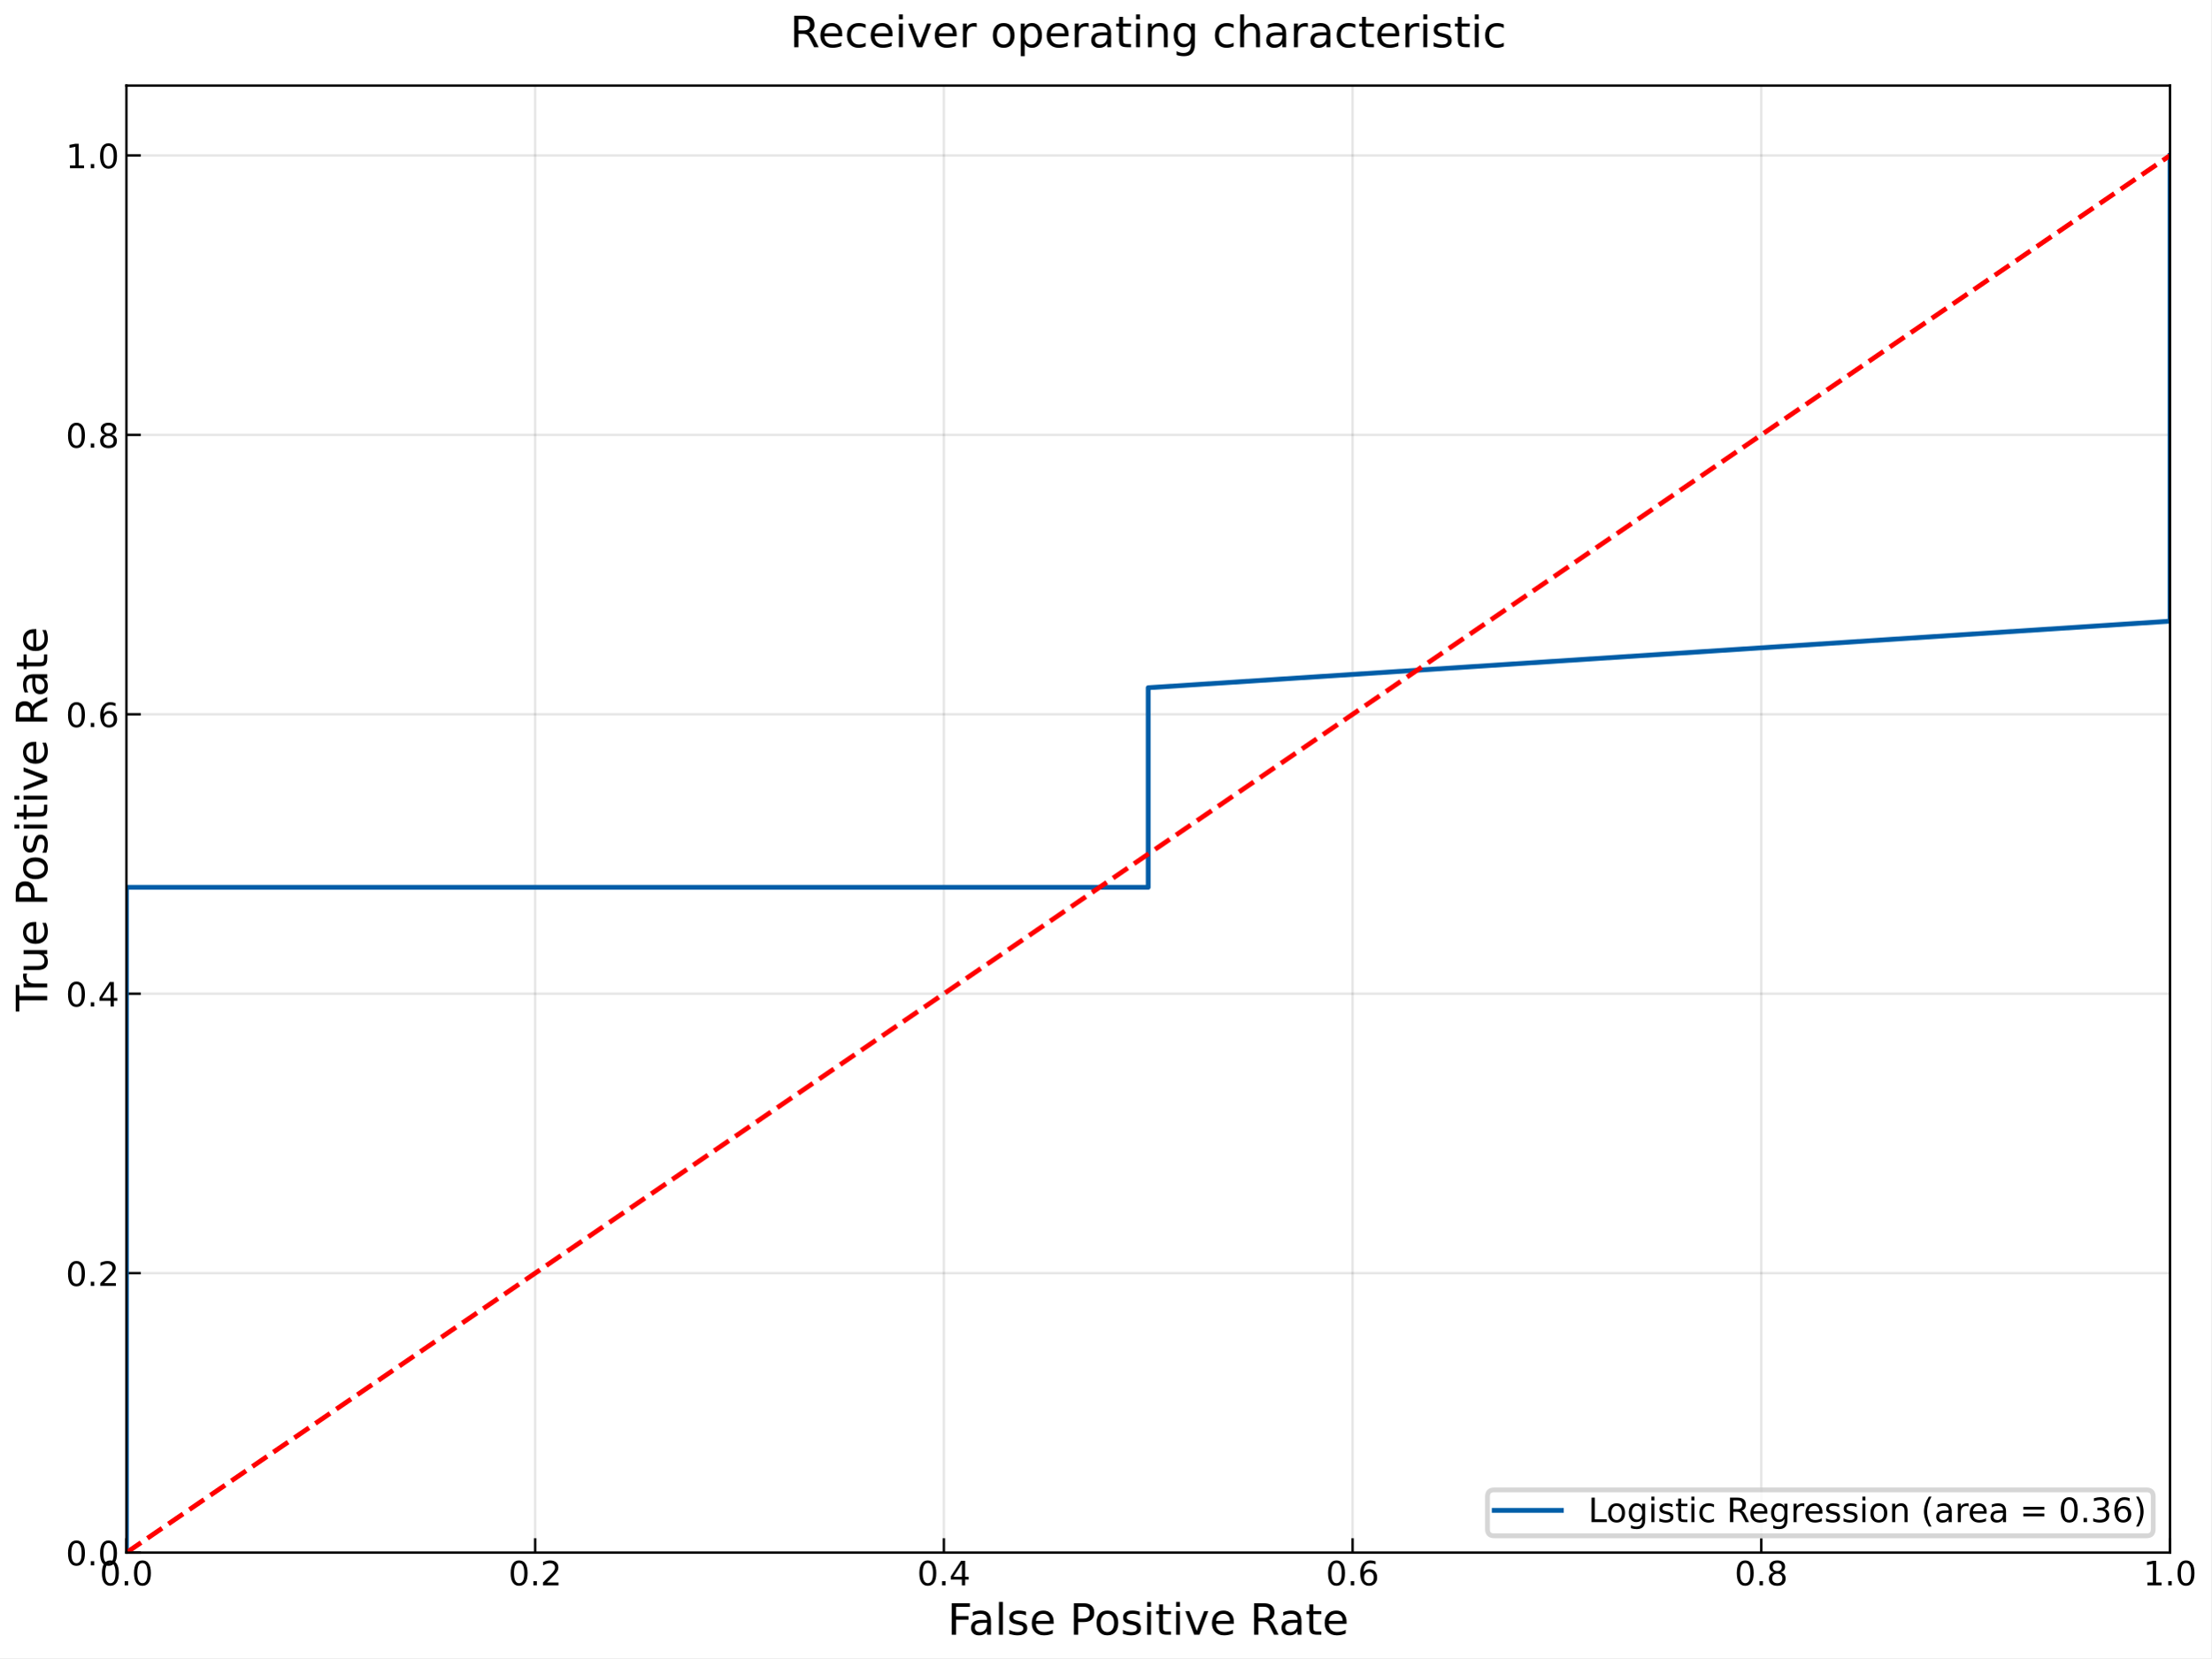
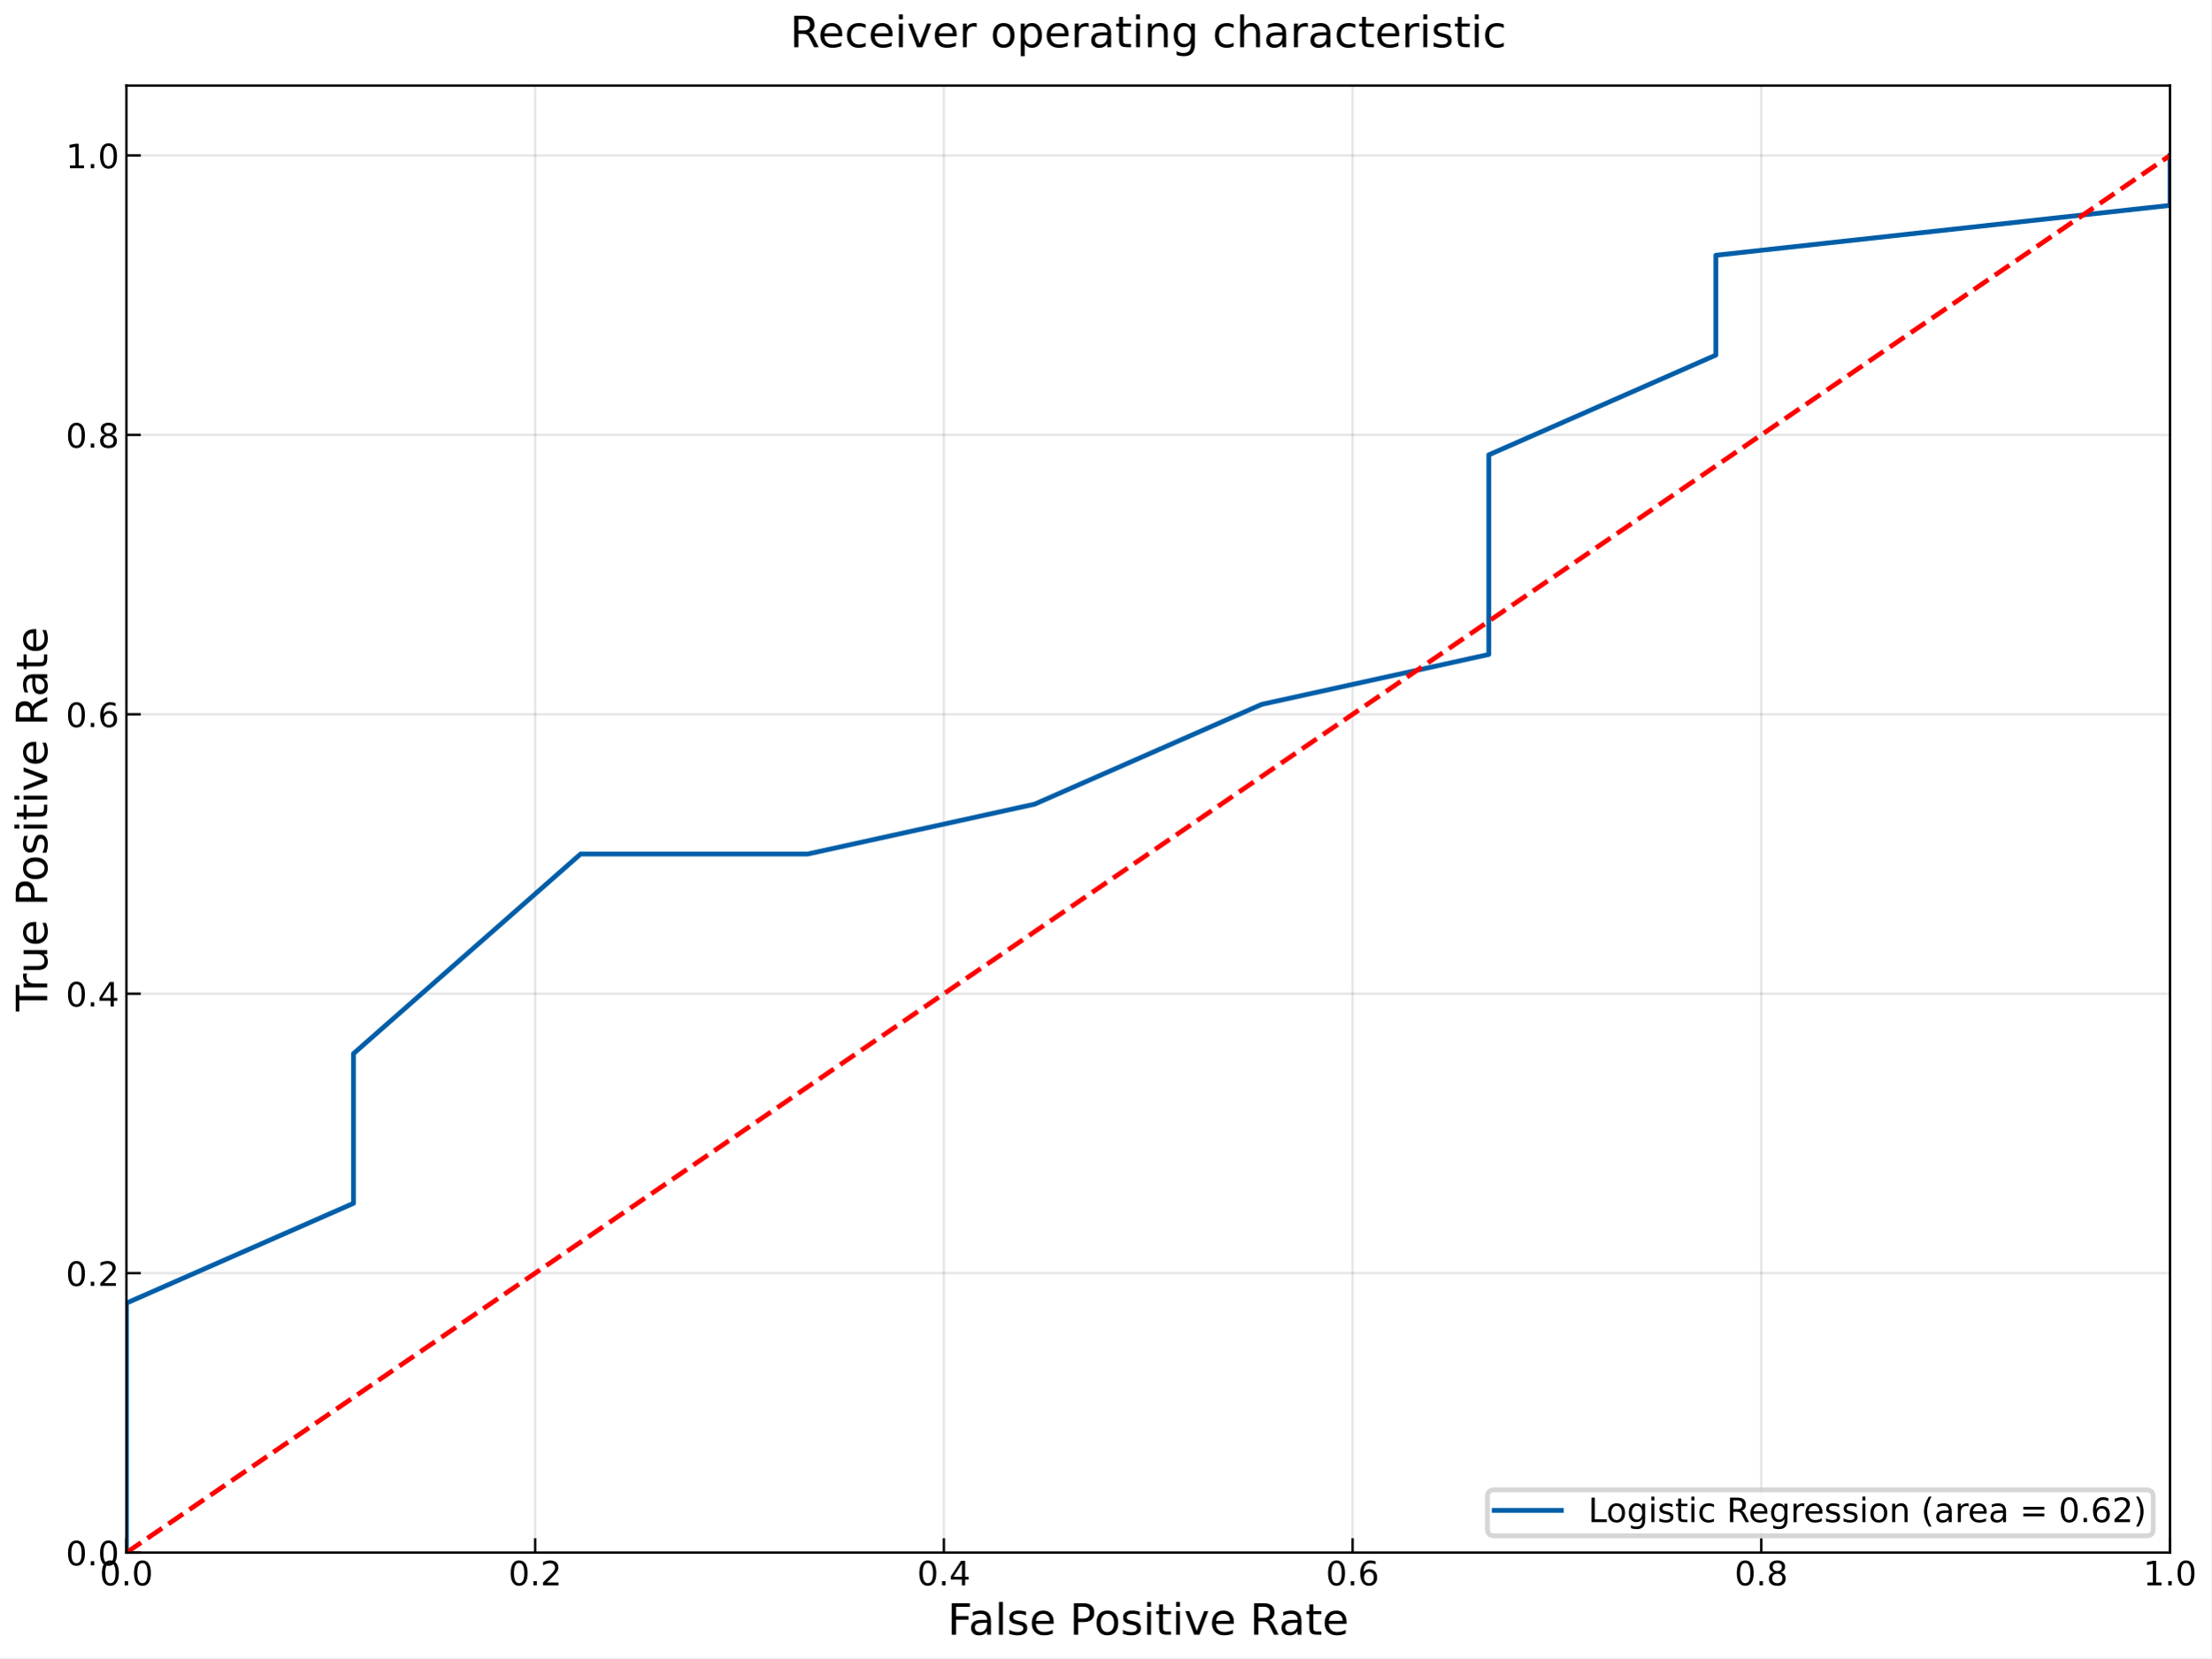
<svg xmlns="http://www.w3.org/2000/svg" xmlns:xlink="http://www.w3.org/1999/xlink" width="460.8pt" height="345.6pt" viewBox="0 0 460.8 345.6" version="1.1">
  <defs>
    <style type="text/css">*{stroke-linejoin: round; stroke-linecap: butt}</style>
  </defs>
  <g id="figure_1">
    <g id="patch_1">
      <path d="M 0 345.6  L 460.8 345.6  L 460.8 0  L 0 0  z " style="fill: #ffffff" />
    </g>
    <g id="axes_1">
      <g id="patch_2">
        <path d="M 26.343 323.615  L 452.234 323.615  L 452.234 17.839  L 26.343 17.839  z " style="fill: #ffffff" />
      </g>
      <g id="matplotlib.axis_1">
        <g id="xtick_1">
          <g id="line2d_1">
-             <path d="M 26.343 323.615  L 26.343 17.839  " clip-path="url(#p50149eda5e)" style="fill: none; stroke: #000000; stroke-opacity: 0.1; stroke-width: 0.5; stroke-linecap: square" />
+             <path d="M 26.343 323.615  L 26.343 17.839  " clip-path="url(#pbf6bcdc050)" style="fill: none; stroke: #000000; stroke-opacity: 0.1; stroke-width: 0.5; stroke-linecap: square" />
          </g>
          <g id="line2d_2">
            <defs>
-               <path id="md86d027150" d="M 0 0  L 0 -3  " style="stroke: #000000; stroke-width: 0.5" />
+               <path id="maa6a7c5d3f" d="M 0 0  L 0 -3  " style="stroke: #000000; stroke-width: 0.5" />
            </defs>
            <g>
-               <use xlink:href="#md86d027150" x="26.343" y="323.615" style="stroke: #000000; stroke-width: 0.5" />
+               <use xlink:href="#maa6a7c5d3f" x="26.343" y="323.615" style="stroke: #000000; stroke-width: 0.5" />
            </g>
          </g>
          <g id="text_1">
            <g transform="translate(20.77665 330.4337)scale(0.07 -0.07)">
              <defs>
                <path id="DejaVuSans-30" d="M 2034 4250  Q 1547 4250 1301 3770  Q 1056 3291 1056 2328  Q 1056 1369 1301 889  Q 1547 409 2034 409  Q 2525 409 2770 889  Q 3016 1369 3016 2328  Q 3016 3291 2770 3770  Q 2525 4250 2034 4250  z M 2034 4750  Q 2819 4750 3233 4129  Q 3647 3509 3647 2328  Q 3647 1150 3233 529  Q 2819 -91 2034 -91  Q 1250 -91 836 529  Q 422 1150 422 2328  Q 422 3509 836 4129  Q 1250 4750 2034 4750  z " transform="scale(0.015625)" />
                <path id="DejaVuSans-2e" d="M 684 794  L 1344 794  L 1344 0  L 684 0  L 684 794  z " transform="scale(0.015625)" />
              </defs>
              <use xlink:href="#DejaVuSans-30" />
              <use xlink:href="#DejaVuSans-2e" x="63.623" />
              <use xlink:href="#DejaVuSans-30" x="95.41" />
            </g>
          </g>
        </g>
        <g id="xtick_2">
          <g id="line2d_3">
-             <path d="M 111.521 323.615  L 111.521 17.839  " clip-path="url(#p50149eda5e)" style="fill: none; stroke: #000000; stroke-opacity: 0.1; stroke-width: 0.5; stroke-linecap: square" />
+             <path d="M 111.521 323.615  L 111.521 17.839  " clip-path="url(#pbf6bcdc050)" style="fill: none; stroke: #000000; stroke-opacity: 0.1; stroke-width: 0.5; stroke-linecap: square" />
          </g>
          <g id="line2d_4">
            <g>
-               <use xlink:href="#md86d027150" x="111.521" y="323.615" style="stroke: #000000; stroke-width: 0.5" />
+               <use xlink:href="#maa6a7c5d3f" x="111.521" y="323.615" style="stroke: #000000; stroke-width: 0.5" />
            </g>
          </g>
          <g id="text_2">
            <g transform="translate(105.9548 330.4337)scale(0.07 -0.07)">
              <defs>
                <path id="DejaVuSans-32" d="M 1228 531  L 3431 531  L 3431 0  L 469 0  L 469 531  Q 828 903 1448 1529  Q 2069 2156 2228 2338  Q 2531 2678 2651 2914  Q 2772 3150 2772 3378  Q 2772 3750 2511 3984  Q 2250 4219 1831 4219  Q 1534 4219 1204 4116  Q 875 4013 500 3803  L 500 4441  Q 881 4594 1212 4672  Q 1544 4750 1819 4750  Q 2544 4750 2975 4387  Q 3406 4025 3406 3419  Q 3406 3131 3298 2873  Q 3191 2616 2906 2266  Q 2828 2175 2409 1742  Q 1991 1309 1228 531  z " transform="scale(0.015625)" />
              </defs>
              <use xlink:href="#DejaVuSans-30" />
              <use xlink:href="#DejaVuSans-2e" x="63.623" />
              <use xlink:href="#DejaVuSans-32" x="95.41" />
            </g>
          </g>
        </g>
        <g id="xtick_3">
          <g id="line2d_5">
-             <path d="M 196.699 323.615  L 196.699 17.839  " clip-path="url(#p50149eda5e)" style="fill: none; stroke: #000000; stroke-opacity: 0.1; stroke-width: 0.5; stroke-linecap: square" />
+             <path d="M 196.699 323.615  L 196.699 17.839  " clip-path="url(#pbf6bcdc050)" style="fill: none; stroke: #000000; stroke-opacity: 0.1; stroke-width: 0.5; stroke-linecap: square" />
          </g>
          <g id="line2d_6">
            <g>
-               <use xlink:href="#md86d027150" x="196.699" y="323.615" style="stroke: #000000; stroke-width: 0.5" />
+               <use xlink:href="#maa6a7c5d3f" x="196.699" y="323.615" style="stroke: #000000; stroke-width: 0.5" />
            </g>
          </g>
          <g id="text_3">
            <g transform="translate(191.133 330.4337)scale(0.07 -0.07)">
              <defs>
                <path id="DejaVuSans-34" d="M 2419 4116  L 825 1625  L 2419 1625  L 2419 4116  z M 2253 4666  L 3047 4666  L 3047 1625  L 3713 1625  L 3713 1100  L 3047 1100  L 3047 0  L 2419 0  L 2419 1100  L 313 1100  L 313 1709  L 2253 4666  z " transform="scale(0.015625)" />
              </defs>
              <use xlink:href="#DejaVuSans-30" />
              <use xlink:href="#DejaVuSans-2e" x="63.623" />
              <use xlink:href="#DejaVuSans-34" x="95.41" />
            </g>
          </g>
        </g>
        <g id="xtick_4">
          <g id="line2d_7">
-             <path d="M 281.877 323.615  L 281.877 17.839  " clip-path="url(#p50149eda5e)" style="fill: none; stroke: #000000; stroke-opacity: 0.1; stroke-width: 0.5; stroke-linecap: square" />
+             <path d="M 281.877 323.615  L 281.877 17.839  " clip-path="url(#pbf6bcdc050)" style="fill: none; stroke: #000000; stroke-opacity: 0.1; stroke-width: 0.5; stroke-linecap: square" />
          </g>
          <g id="line2d_8">
            <g>
-               <use xlink:href="#md86d027150" x="281.877" y="323.615" style="stroke: #000000; stroke-width: 0.5" />
+               <use xlink:href="#maa6a7c5d3f" x="281.877" y="323.615" style="stroke: #000000; stroke-width: 0.5" />
            </g>
          </g>
          <g id="text_4">
            <g transform="translate(276.3112 330.4337)scale(0.07 -0.07)">
              <defs>
                <path id="DejaVuSans-36" d="M 2113 2584  Q 1688 2584 1439 2293  Q 1191 2003 1191 1497  Q 1191 994 1439 701  Q 1688 409 2113 409  Q 2538 409 2786 701  Q 3034 994 3034 1497  Q 3034 2003 2786 2293  Q 2538 2584 2113 2584  z M 3366 4563  L 3366 3988  Q 3128 4100 2886 4159  Q 2644 4219 2406 4219  Q 1781 4219 1451 3797  Q 1122 3375 1075 2522  Q 1259 2794 1537 2939  Q 1816 3084 2150 3084  Q 2853 3084 3261 2657  Q 3669 2231 3669 1497  Q 3669 778 3244 343  Q 2819 -91 2113 -91  Q 1303 -91 875 529  Q 447 1150 447 2328  Q 447 3434 972 4092  Q 1497 4750 2381 4750  Q 2619 4750 2861 4703  Q 3103 4656 3366 4563  z " transform="scale(0.015625)" />
              </defs>
              <use xlink:href="#DejaVuSans-30" />
              <use xlink:href="#DejaVuSans-2e" x="63.623" />
              <use xlink:href="#DejaVuSans-36" x="95.41" />
            </g>
          </g>
        </g>
        <g id="xtick_5">
          <g id="line2d_9">
-             <path d="M 367.055 323.615  L 367.055 17.839  " clip-path="url(#p50149eda5e)" style="fill: none; stroke: #000000; stroke-opacity: 0.1; stroke-width: 0.5; stroke-linecap: square" />
+             <path d="M 367.055 323.615  L 367.055 17.839  " clip-path="url(#pbf6bcdc050)" style="fill: none; stroke: #000000; stroke-opacity: 0.1; stroke-width: 0.5; stroke-linecap: square" />
          </g>
          <g id="line2d_10">
            <g>
-               <use xlink:href="#md86d027150" x="367.055" y="323.615" style="stroke: #000000; stroke-width: 0.5" />
+               <use xlink:href="#maa6a7c5d3f" x="367.055" y="323.615" style="stroke: #000000; stroke-width: 0.5" />
            </g>
          </g>
          <g id="text_5">
            <g transform="translate(361.4894 330.4337)scale(0.07 -0.07)">
              <defs>
                <path id="DejaVuSans-38" d="M 2034 2216  Q 1584 2216 1326 1975  Q 1069 1734 1069 1313  Q 1069 891 1326 650  Q 1584 409 2034 409  Q 2484 409 2743 651  Q 3003 894 3003 1313  Q 3003 1734 2745 1975  Q 2488 2216 2034 2216  z M 1403 2484  Q 997 2584 770 2862  Q 544 3141 544 3541  Q 544 4100 942 4425  Q 1341 4750 2034 4750  Q 2731 4750 3128 4425  Q 3525 4100 3525 3541  Q 3525 3141 3298 2862  Q 3072 2584 2669 2484  Q 3125 2378 3379 2068  Q 3634 1759 3634 1313  Q 3634 634 3220 271  Q 2806 -91 2034 -91  Q 1263 -91 848 271  Q 434 634 434 1313  Q 434 1759 690 2068  Q 947 2378 1403 2484  z M 1172 3481  Q 1172 3119 1398 2916  Q 1625 2713 2034 2713  Q 2441 2713 2670 2916  Q 2900 3119 2900 3481  Q 2900 3844 2670 4047  Q 2441 4250 2034 4250  Q 1625 4250 1398 4047  Q 1172 3844 1172 3481  z " transform="scale(0.015625)" />
              </defs>
              <use xlink:href="#DejaVuSans-30" />
              <use xlink:href="#DejaVuSans-2e" x="63.623" />
              <use xlink:href="#DejaVuSans-38" x="95.41" />
            </g>
          </g>
        </g>
        <g id="xtick_6">
          <g id="line2d_11">
-             <path d="M 452.234 323.615  L 452.234 17.839  " clip-path="url(#p50149eda5e)" style="fill: none; stroke: #000000; stroke-opacity: 0.1; stroke-width: 0.5; stroke-linecap: square" />
+             <path d="M 452.234 323.615  L 452.234 17.839  " clip-path="url(#pbf6bcdc050)" style="fill: none; stroke: #000000; stroke-opacity: 0.1; stroke-width: 0.5; stroke-linecap: square" />
          </g>
          <g id="line2d_12">
            <g>
-               <use xlink:href="#md86d027150" x="452.234" y="323.615" style="stroke: #000000; stroke-width: 0.5" />
+               <use xlink:href="#maa6a7c5d3f" x="452.234" y="323.615" style="stroke: #000000; stroke-width: 0.5" />
            </g>
          </g>
          <g id="text_6">
            <g transform="translate(446.6676 330.4337)scale(0.07 -0.07)">
              <defs>
                <path id="DejaVuSans-31" d="M 794 531  L 1825 531  L 1825 4091  L 703 3866  L 703 4441  L 1819 4666  L 2450 4666  L 2450 531  L 3481 531  L 3481 0  L 794 0  L 794 531  z " transform="scale(0.015625)" />
              </defs>
              <use xlink:href="#DejaVuSans-31" />
              <use xlink:href="#DejaVuSans-2e" x="63.623" />
              <use xlink:href="#DejaVuSans-30" x="95.41" />
            </g>
          </g>
        </g>
        <g id="text_7">
          <g transform="translate(197.4684 340.728)scale(0.09 -0.09)">
            <defs>
              <path id="DejaVuSans-46" d="M 628 4666  L 3309 4666  L 3309 4134  L 1259 4134  L 1259 2759  L 3109 2759  L 3109 2228  L 1259 2228  L 1259 0  L 628 0  L 628 4666  z " transform="scale(0.015625)" />
              <path id="DejaVuSans-61" d="M 2194 1759  Q 1497 1759 1228 1600  Q 959 1441 959 1056  Q 959 750 1161 570  Q 1363 391 1709 391  Q 2188 391 2477 730  Q 2766 1069 2766 1631  L 2766 1759  L 2194 1759  z M 3341 1997  L 3341 0  L 2766 0  L 2766 531  Q 2569 213 2275 61  Q 1981 -91 1556 -91  Q 1019 -91 701 211  Q 384 513 384 1019  Q 384 1609 779 1909  Q 1175 2209 1959 2209  L 2766 2209  L 2766 2266  Q 2766 2663 2505 2880  Q 2244 3097 1772 3097  Q 1472 3097 1187 3025  Q 903 2953 641 2809  L 641 3341  Q 956 3463 1253 3523  Q 1550 3584 1831 3584  Q 2591 3584 2966 3190  Q 3341 2797 3341 1997  z " transform="scale(0.015625)" />
              <path id="DejaVuSans-6c" d="M 603 4863  L 1178 4863  L 1178 0  L 603 0  L 603 4863  z " transform="scale(0.015625)" />
              <path id="DejaVuSans-73" d="M 2834 3397  L 2834 2853  Q 2591 2978 2328 3040  Q 2066 3103 1784 3103  Q 1356 3103 1142 2972  Q 928 2841 928 2578  Q 928 2378 1081 2264  Q 1234 2150 1697 2047  L 1894 2003  Q 2506 1872 2764 1633  Q 3022 1394 3022 966  Q 3022 478 2636 193  Q 2250 -91 1575 -91  Q 1294 -91 989 -36  Q 684 19 347 128  L 347 722  Q 666 556 975 473  Q 1284 391 1588 391  Q 1994 391 2212 530  Q 2431 669 2431 922  Q 2431 1156 2273 1281  Q 2116 1406 1581 1522  L 1381 1569  Q 847 1681 609 1914  Q 372 2147 372 2553  Q 372 3047 722 3315  Q 1072 3584 1716 3584  Q 2034 3584 2315 3537  Q 2597 3491 2834 3397  z " transform="scale(0.015625)" />
              <path id="DejaVuSans-65" d="M 3597 1894  L 3597 1613  L 953 1613  Q 991 1019 1311 708  Q 1631 397 2203 397  Q 2534 397 2845 478  Q 3156 559 3463 722  L 3463 178  Q 3153 47 2828 -22  Q 2503 -91 2169 -91  Q 1331 -91 842 396  Q 353 884 353 1716  Q 353 2575 817 3079  Q 1281 3584 2069 3584  Q 2775 3584 3186 3129  Q 3597 2675 3597 1894  z M 3022 2063  Q 3016 2534 2758 2815  Q 2500 3097 2075 3097  Q 1594 3097 1305 2825  Q 1016 2553 972 2059  L 3022 2063  z " transform="scale(0.015625)" />
              <path id="DejaVuSans-20" transform="scale(0.015625)" />
              <path id="DejaVuSans-50" d="M 1259 4147  L 1259 2394  L 2053 2394  Q 2494 2394 2734 2622  Q 2975 2850 2975 3272  Q 2975 3691 2734 3919  Q 2494 4147 2053 4147  L 1259 4147  z M 628 4666  L 2053 4666  Q 2838 4666 3239 4311  Q 3641 3956 3641 3272  Q 3641 2581 3239 2228  Q 2838 1875 2053 1875  L 1259 1875  L 1259 0  L 628 0  L 628 4666  z " transform="scale(0.015625)" />
              <path id="DejaVuSans-6f" d="M 1959 3097  Q 1497 3097 1228 2736  Q 959 2375 959 1747  Q 959 1119 1226 758  Q 1494 397 1959 397  Q 2419 397 2687 759  Q 2956 1122 2956 1747  Q 2956 2369 2687 2733  Q 2419 3097 1959 3097  z M 1959 3584  Q 2709 3584 3137 3096  Q 3566 2609 3566 1747  Q 3566 888 3137 398  Q 2709 -91 1959 -91  Q 1206 -91 779 398  Q 353 888 353 1747  Q 353 2609 779 3096  Q 1206 3584 1959 3584  z " transform="scale(0.015625)" />
              <path id="DejaVuSans-69" d="M 603 3500  L 1178 3500  L 1178 0  L 603 0  L 603 3500  z M 603 4863  L 1178 4863  L 1178 4134  L 603 4134  L 603 4863  z " transform="scale(0.015625)" />
              <path id="DejaVuSans-74" d="M 1172 4494  L 1172 3500  L 2356 3500  L 2356 3053  L 1172 3053  L 1172 1153  Q 1172 725 1289 603  Q 1406 481 1766 481  L 2356 481  L 2356 0  L 1766 0  Q 1100 0 847 248  Q 594 497 594 1153  L 594 3053  L 172 3053  L 172 3500  L 594 3500  L 594 4494  L 1172 4494  z " transform="scale(0.015625)" />
              <path id="DejaVuSans-76" d="M 191 3500  L 800 3500  L 1894 563  L 2988 3500  L 3597 3500  L 2284 0  L 1503 0  L 191 3500  z " transform="scale(0.015625)" />
              <path id="DejaVuSans-52" d="M 2841 2188  Q 3044 2119 3236 1894  Q 3428 1669 3622 1275  L 4263 0  L 3584 0  L 2988 1197  Q 2756 1666 2539 1819  Q 2322 1972 1947 1972  L 1259 1972  L 1259 0  L 628 0  L 628 4666  L 2053 4666  Q 2853 4666 3247 4331  Q 3641 3997 3641 3322  Q 3641 2881 3436 2590  Q 3231 2300 2841 2188  z M 1259 4147  L 1259 2491  L 2053 2491  Q 2509 2491 2742 2702  Q 2975 2913 2975 3322  Q 2975 3731 2742 3939  Q 2509 4147 2053 4147  L 1259 4147  z " transform="scale(0.015625)" />
            </defs>
            <use xlink:href="#DejaVuSans-46" />
            <use xlink:href="#DejaVuSans-61" x="48.395" />
            <use xlink:href="#DejaVuSans-6c" x="109.674" />
            <use xlink:href="#DejaVuSans-73" x="137.457" />
            <use xlink:href="#DejaVuSans-65" x="189.557" />
            <use xlink:href="#DejaVuSans-20" x="251.08" />
            <use xlink:href="#DejaVuSans-50" x="282.867" />
            <use xlink:href="#DejaVuSans-6f" x="339.545" />
            <use xlink:href="#DejaVuSans-73" x="400.727" />
            <use xlink:href="#DejaVuSans-69" x="452.826" />
            <use xlink:href="#DejaVuSans-74" x="480.609" />
            <use xlink:href="#DejaVuSans-69" x="519.818" />
            <use xlink:href="#DejaVuSans-76" x="547.602" />
            <use xlink:href="#DejaVuSans-65" x="606.781" />
            <use xlink:href="#DejaVuSans-20" x="668.305" />
            <use xlink:href="#DejaVuSans-52" x="700.092" />
            <use xlink:href="#DejaVuSans-61" x="767.324" />
            <use xlink:href="#DejaVuSans-74" x="828.604" />
            <use xlink:href="#DejaVuSans-65" x="867.812" />
          </g>
        </g>
      </g>
      <g id="matplotlib.axis_2">
        <g id="ytick_1">
          <g id="line2d_13">
-             <path d="M 26.343 323.615  L 452.234 323.615  " clip-path="url(#p50149eda5e)" style="fill: none; stroke: #000000; stroke-opacity: 0.1; stroke-width: 0.5; stroke-linecap: square" />
+             <path d="M 26.343 323.615  L 452.234 323.615  " clip-path="url(#pbf6bcdc050)" style="fill: none; stroke: #000000; stroke-opacity: 0.1; stroke-width: 0.5; stroke-linecap: square" />
          </g>
          <g id="line2d_14">
            <defs>
-               <path id="m2de1e3f004" d="M 0 0  L 3 0  " style="stroke: #000000; stroke-width: 0.5" />
+               <path id="m49d2842c7a" d="M 0 0  L 3 0  " style="stroke: #000000; stroke-width: 0.5" />
            </defs>
            <g>
-               <use xlink:href="#m2de1e3f004" x="26.343" y="323.615" style="stroke: #000000; stroke-width: 0.5" />
+               <use xlink:href="#m49d2842c7a" x="26.343" y="323.615" style="stroke: #000000; stroke-width: 0.5" />
            </g>
          </g>
          <g id="text_8">
            <g transform="translate(13.71055 326.2742)scale(0.07 -0.07)">
              <use xlink:href="#DejaVuSans-30" />
              <use xlink:href="#DejaVuSans-2e" x="63.623" />
              <use xlink:href="#DejaVuSans-30" x="95.41" />
            </g>
          </g>
        </g>
        <g id="ytick_2">
          <g id="line2d_15">
-             <path d="M 26.343 265.372  L 452.234 265.372  " clip-path="url(#p50149eda5e)" style="fill: none; stroke: #000000; stroke-opacity: 0.1; stroke-width: 0.5; stroke-linecap: square" />
+             <path d="M 26.343 265.372  L 452.234 265.372  " clip-path="url(#pbf6bcdc050)" style="fill: none; stroke: #000000; stroke-opacity: 0.1; stroke-width: 0.5; stroke-linecap: square" />
          </g>
          <g id="line2d_16">
            <g>
-               <use xlink:href="#m2de1e3f004" x="26.343" y="265.372" style="stroke: #000000; stroke-width: 0.5" />
+               <use xlink:href="#m49d2842c7a" x="26.343" y="265.372" style="stroke: #000000; stroke-width: 0.5" />
            </g>
          </g>
          <g id="text_9">
            <g transform="translate(13.71055 268.0312)scale(0.07 -0.07)">
              <use xlink:href="#DejaVuSans-30" />
              <use xlink:href="#DejaVuSans-2e" x="63.623" />
              <use xlink:href="#DejaVuSans-32" x="95.41" />
            </g>
          </g>
        </g>
        <g id="ytick_3">
          <g id="line2d_17">
-             <path d="M 26.343 207.129  L 452.234 207.129  " clip-path="url(#p50149eda5e)" style="fill: none; stroke: #000000; stroke-opacity: 0.1; stroke-width: 0.5; stroke-linecap: square" />
+             <path d="M 26.343 207.129  L 452.234 207.129  " clip-path="url(#pbf6bcdc050)" style="fill: none; stroke: #000000; stroke-opacity: 0.1; stroke-width: 0.5; stroke-linecap: square" />
          </g>
          <g id="line2d_18">
            <g>
-               <use xlink:href="#m2de1e3f004" x="26.343" y="207.129" style="stroke: #000000; stroke-width: 0.5" />
+               <use xlink:href="#m49d2842c7a" x="26.343" y="207.129" style="stroke: #000000; stroke-width: 0.5" />
            </g>
          </g>
          <g id="text_10">
            <g transform="translate(13.71055 209.7881)scale(0.07 -0.07)">
              <use xlink:href="#DejaVuSans-30" />
              <use xlink:href="#DejaVuSans-2e" x="63.623" />
              <use xlink:href="#DejaVuSans-34" x="95.41" />
            </g>
          </g>
        </g>
        <g id="ytick_4">
          <g id="line2d_19">
-             <path d="M 26.343 148.886  L 452.234 148.886  " clip-path="url(#p50149eda5e)" style="fill: none; stroke: #000000; stroke-opacity: 0.1; stroke-width: 0.5; stroke-linecap: square" />
+             <path d="M 26.343 148.886  L 452.234 148.886  " clip-path="url(#pbf6bcdc050)" style="fill: none; stroke: #000000; stroke-opacity: 0.1; stroke-width: 0.5; stroke-linecap: square" />
          </g>
          <g id="line2d_20">
            <g>
-               <use xlink:href="#m2de1e3f004" x="26.343" y="148.886" style="stroke: #000000; stroke-width: 0.5" />
+               <use xlink:href="#m49d2842c7a" x="26.343" y="148.886" style="stroke: #000000; stroke-width: 0.5" />
            </g>
          </g>
          <g id="text_11">
            <g transform="translate(13.71055 151.5451)scale(0.07 -0.07)">
              <use xlink:href="#DejaVuSans-30" />
              <use xlink:href="#DejaVuSans-2e" x="63.623" />
              <use xlink:href="#DejaVuSans-36" x="95.41" />
            </g>
          </g>
        </g>
        <g id="ytick_5">
          <g id="line2d_21">
-             <path d="M 26.343 90.643  L 452.234 90.643  " clip-path="url(#p50149eda5e)" style="fill: none; stroke: #000000; stroke-opacity: 0.1; stroke-width: 0.5; stroke-linecap: square" />
+             <path d="M 26.343 90.643  L 452.234 90.643  " clip-path="url(#pbf6bcdc050)" style="fill: none; stroke: #000000; stroke-opacity: 0.1; stroke-width: 0.5; stroke-linecap: square" />
          </g>
          <g id="line2d_22">
            <g>
-               <use xlink:href="#m2de1e3f004" x="26.343" y="90.643" style="stroke: #000000; stroke-width: 0.5" />
+               <use xlink:href="#m49d2842c7a" x="26.343" y="90.643" style="stroke: #000000; stroke-width: 0.5" />
            </g>
          </g>
          <g id="text_12">
            <g transform="translate(13.71055 93.30208)scale(0.07 -0.07)">
              <use xlink:href="#DejaVuSans-30" />
              <use xlink:href="#DejaVuSans-2e" x="63.623" />
              <use xlink:href="#DejaVuSans-38" x="95.41" />
            </g>
          </g>
        </g>
        <g id="ytick_6">
          <g id="line2d_23">
-             <path d="M 26.343 32.4  L 452.234 32.4  " clip-path="url(#p50149eda5e)" style="fill: none; stroke: #000000; stroke-opacity: 0.1; stroke-width: 0.5; stroke-linecap: square" />
+             <path d="M 26.343 32.4  L 452.234 32.4  " clip-path="url(#pbf6bcdc050)" style="fill: none; stroke: #000000; stroke-opacity: 0.1; stroke-width: 0.5; stroke-linecap: square" />
          </g>
          <g id="line2d_24">
            <g>
-               <use xlink:href="#m2de1e3f004" x="26.343" y="32.4" style="stroke: #000000; stroke-width: 0.5" />
+               <use xlink:href="#m49d2842c7a" x="26.343" y="32.4" style="stroke: #000000; stroke-width: 0.5" />
            </g>
          </g>
          <g id="text_13">
            <g transform="translate(13.71055 35.05904)scale(0.07 -0.07)">
              <use xlink:href="#DejaVuSans-31" />
              <use xlink:href="#DejaVuSans-2e" x="63.623" />
              <use xlink:href="#DejaVuSans-30" x="95.41" />
            </g>
          </g>
        </g>
        <g id="text_14">
          <g transform="translate(9.838834 210.8035)rotate(-90)scale(0.09 -0.09)">
            <defs>
              <path id="DejaVuSans-54" d="M -19 4666  L 3928 4666  L 3928 4134  L 2272 4134  L 2272 0  L 1638 0  L 1638 4134  L -19 4134  L -19 4666  z " transform="scale(0.015625)" />
              <path id="DejaVuSans-72" d="M 2631 2963  Q 2534 3019 2420 3045  Q 2306 3072 2169 3072  Q 1681 3072 1420 2755  Q 1159 2438 1159 1844  L 1159 0  L 581 0  L 581 3500  L 1159 3500  L 1159 2956  Q 1341 3275 1631 3429  Q 1922 3584 2338 3584  Q 2397 3584 2469 3576  Q 2541 3569 2628 3553  L 2631 2963  z " transform="scale(0.015625)" />
              <path id="DejaVuSans-75" d="M 544 1381  L 544 3500  L 1119 3500  L 1119 1403  Q 1119 906 1312 657  Q 1506 409 1894 409  Q 2359 409 2629 706  Q 2900 1003 2900 1516  L 2900 3500  L 3475 3500  L 3475 0  L 2900 0  L 2900 538  Q 2691 219 2414 64  Q 2138 -91 1772 -91  Q 1169 -91 856 284  Q 544 659 544 1381  z M 1991 3584  L 1991 3584  z " transform="scale(0.015625)" />
            </defs>
            <use xlink:href="#DejaVuSans-54" />
            <use xlink:href="#DejaVuSans-72" x="46.334" />
            <use xlink:href="#DejaVuSans-75" x="87.447" />
            <use xlink:href="#DejaVuSans-65" x="150.826" />
            <use xlink:href="#DejaVuSans-20" x="212.35" />
            <use xlink:href="#DejaVuSans-50" x="244.137" />
            <use xlink:href="#DejaVuSans-6f" x="300.814" />
            <use xlink:href="#DejaVuSans-73" x="361.996" />
            <use xlink:href="#DejaVuSans-69" x="414.096" />
            <use xlink:href="#DejaVuSans-74" x="441.879" />
            <use xlink:href="#DejaVuSans-69" x="481.088" />
            <use xlink:href="#DejaVuSans-76" x="508.871" />
            <use xlink:href="#DejaVuSans-65" x="568.051" />
            <use xlink:href="#DejaVuSans-20" x="629.574" />
            <use xlink:href="#DejaVuSans-52" x="661.361" />
            <use xlink:href="#DejaVuSans-61" x="728.594" />
            <use xlink:href="#DejaVuSans-74" x="789.873" />
            <use xlink:href="#DejaVuSans-65" x="829.082" />
          </g>
        </g>
      </g>
      <g id="line2d_25">
-         <path d="M 26.343 323.615  L 26.343 295.88  L 26.343 268.145  L 26.343 240.41  L 26.343 184.941  L 239.288 184.941  L 239.288 171.073  L 239.288 143.339  L 452.234 129.471  L 452.234 101.737  L 452.234 74.002  L 452.234 32.4  " clip-path="url(#p50149eda5e)" style="fill: none; stroke: #005ea8; stroke-linecap: square" />
+         <path d="M 26.343 323.615  L 26.343 313.214  L 26.343 292.413  L 26.343 271.612  L 73.664 250.811  L 73.664 230.01  L 73.664 219.609  L 120.985 178.007  L 168.306 178.007  L 215.628 167.607  L 262.949 146.806  L 310.27 136.405  L 310.27 126.004  L 310.27 94.803  L 357.591 74.002  L 357.591 53.201  L 452.234 42.8  L 452.234 32.4  " clip-path="url(#pbf6bcdc050)" style="fill: none; stroke: #005ea8; stroke-linecap: square" />
      </g>
      <g id="line2d_26">
-         <path d="M 26.343 323.615  L 452.234 32.4  " clip-path="url(#p50149eda5e)" style="fill: none; stroke-dasharray: 3.7,1.6; stroke-dashoffset: 0; stroke: #ff0000" />
+         <path d="M 26.343 323.615  L 452.234 32.4  " clip-path="url(#pbf6bcdc050)" style="fill: none; stroke-dasharray: 3.7,1.6; stroke-dashoffset: 0; stroke: #ff0000" />
      </g>
      <g id="patch_3">
        <path d="M 26.343 323.615  L 26.343 17.839  " style="fill: none; stroke: #000000; stroke-width: 0.5; stroke-linejoin: miter; stroke-linecap: square" />
      </g>
      <g id="patch_4">
        <path d="M 452.234 323.615  L 452.234 17.839  " style="fill: none; stroke: #000000; stroke-width: 0.5; stroke-linejoin: miter; stroke-linecap: square" />
      </g>
      <g id="patch_5">
        <path d="M 26.343 323.615  L 452.234 323.615  " style="fill: none; stroke: #000000; stroke-width: 0.5; stroke-linejoin: miter; stroke-linecap: square" />
      </g>
      <g id="patch_6">
        <path d="M 26.343 17.839  L 452.234 17.839  " style="fill: none; stroke: #000000; stroke-width: 0.5; stroke-linejoin: miter; stroke-linecap: square" />
      </g>
      <g id="text_15">
        <g transform="translate(164.6177 9.838834)scale(0.09 -0.09)">
          <defs>
            <path id="DejaVuSans-63" d="M 3122 3366  L 3122 2828  Q 2878 2963 2633 3030  Q 2388 3097 2138 3097  Q 1578 3097 1268 2742  Q 959 2388 959 1747  Q 959 1106 1268 751  Q 1578 397 2138 397  Q 2388 397 2633 464  Q 2878 531 3122 666  L 3122 134  Q 2881 22 2623 -34  Q 2366 -91 2075 -91  Q 1284 -91 818 406  Q 353 903 353 1747  Q 353 2603 823 3093  Q 1294 3584 2113 3584  Q 2378 3584 2631 3529  Q 2884 3475 3122 3366  z " transform="scale(0.015625)" />
            <path id="DejaVuSans-70" d="M 1159 525  L 1159 -1331  L 581 -1331  L 581 3500  L 1159 3500  L 1159 2969  Q 1341 3281 1617 3432  Q 1894 3584 2278 3584  Q 2916 3584 3314 3078  Q 3713 2572 3713 1747  Q 3713 922 3314 415  Q 2916 -91 2278 -91  Q 1894 -91 1617 61  Q 1341 213 1159 525  z M 3116 1747  Q 3116 2381 2855 2742  Q 2594 3103 2138 3103  Q 1681 3103 1420 2742  Q 1159 2381 1159 1747  Q 1159 1113 1420 752  Q 1681 391 2138 391  Q 2594 391 2855 752  Q 3116 1113 3116 1747  z " transform="scale(0.015625)" />
            <path id="DejaVuSans-6e" d="M 3513 2113  L 3513 0  L 2938 0  L 2938 2094  Q 2938 2591 2744 2837  Q 2550 3084 2163 3084  Q 1697 3084 1428 2787  Q 1159 2491 1159 1978  L 1159 0  L 581 0  L 581 3500  L 1159 3500  L 1159 2956  Q 1366 3272 1645 3428  Q 1925 3584 2291 3584  Q 2894 3584 3203 3211  Q 3513 2838 3513 2113  z " transform="scale(0.015625)" />
            <path id="DejaVuSans-67" d="M 2906 1791  Q 2906 2416 2648 2759  Q 2391 3103 1925 3103  Q 1463 3103 1205 2759  Q 947 2416 947 1791  Q 947 1169 1205 825  Q 1463 481 1925 481  Q 2391 481 2648 825  Q 2906 1169 2906 1791  z M 3481 434  Q 3481 -459 3084 -895  Q 2688 -1331 1869 -1331  Q 1566 -1331 1297 -1286  Q 1028 -1241 775 -1147  L 775 -588  Q 1028 -725 1275 -790  Q 1522 -856 1778 -856  Q 2344 -856 2625 -561  Q 2906 -266 2906 331  L 2906 616  Q 2728 306 2450 153  Q 2172 0 1784 0  Q 1141 0 747 490  Q 353 981 353 1791  Q 353 2603 747 3093  Q 1141 3584 1784 3584  Q 2172 3584 2450 3431  Q 2728 3278 2906 2969  L 2906 3500  L 3481 3500  L 3481 434  z " transform="scale(0.015625)" />
            <path id="DejaVuSans-68" d="M 3513 2113  L 3513 0  L 2938 0  L 2938 2094  Q 2938 2591 2744 2837  Q 2550 3084 2163 3084  Q 1697 3084 1428 2787  Q 1159 2491 1159 1978  L 1159 0  L 581 0  L 581 4863  L 1159 4863  L 1159 2956  Q 1366 3272 1645 3428  Q 1925 3584 2291 3584  Q 2894 3584 3203 3211  Q 3513 2838 3513 2113  z " transform="scale(0.015625)" />
          </defs>
          <use xlink:href="#DejaVuSans-52" />
          <use xlink:href="#DejaVuSans-65" x="64.982" />
          <use xlink:href="#DejaVuSans-63" x="126.506" />
          <use xlink:href="#DejaVuSans-65" x="181.486" />
          <use xlink:href="#DejaVuSans-69" x="243.01" />
          <use xlink:href="#DejaVuSans-76" x="270.793" />
          <use xlink:href="#DejaVuSans-65" x="329.973" />
          <use xlink:href="#DejaVuSans-72" x="391.496" />
          <use xlink:href="#DejaVuSans-20" x="432.609" />
          <use xlink:href="#DejaVuSans-6f" x="464.396" />
          <use xlink:href="#DejaVuSans-70" x="525.578" />
          <use xlink:href="#DejaVuSans-65" x="589.055" />
          <use xlink:href="#DejaVuSans-72" x="650.578" />
          <use xlink:href="#DejaVuSans-61" x="691.691" />
          <use xlink:href="#DejaVuSans-74" x="752.971" />
          <use xlink:href="#DejaVuSans-69" x="792.18" />
          <use xlink:href="#DejaVuSans-6e" x="819.963" />
          <use xlink:href="#DejaVuSans-67" x="883.342" />
          <use xlink:href="#DejaVuSans-20" x="946.818" />
          <use xlink:href="#DejaVuSans-63" x="978.605" />
          <use xlink:href="#DejaVuSans-68" x="1033.586" />
          <use xlink:href="#DejaVuSans-61" x="1096.965" />
          <use xlink:href="#DejaVuSans-72" x="1158.244" />
          <use xlink:href="#DejaVuSans-61" x="1199.357" />
          <use xlink:href="#DejaVuSans-63" x="1260.637" />
          <use xlink:href="#DejaVuSans-74" x="1315.617" />
          <use xlink:href="#DejaVuSans-65" x="1354.826" />
          <use xlink:href="#DejaVuSans-72" x="1416.35" />
          <use xlink:href="#DejaVuSans-69" x="1457.463" />
          <use xlink:href="#DejaVuSans-73" x="1485.246" />
          <use xlink:href="#DejaVuSans-74" x="1537.346" />
          <use xlink:href="#DejaVuSans-69" x="1576.555" />
          <use xlink:href="#DejaVuSans-63" x="1604.338" />
        </g>
      </g>
      <g id="legend_1">
        <g id="patch_7">
          <path d="M 311.396 320.115  L 447.334 320.115  Q 448.734 320.115 448.734 318.715  L 448.734 311.94  Q 448.734 310.54 447.334 310.54  L 311.396 310.54  Q 309.996 310.54 309.996 311.94  L 309.996 318.715  Q 309.996 320.115 311.396 320.115  z " style="fill: #ffffff; opacity: 0.8; stroke: #cccccc; stroke-linejoin: miter" />
        </g>
        <g id="line2d_27">
          <path d="M 311.396 314.809  L 318.396 314.809  L 325.396 314.809  " style="fill: none; stroke: #005ea8; stroke-linecap: square" />
        </g>
        <g id="text_16">
          <g transform="translate(330.9959 317.259)scale(0.07 -0.07)">
            <defs>
              <path id="DejaVuSans-4c" d="M 628 4666  L 1259 4666  L 1259 531  L 3531 531  L 3531 0  L 628 0  L 628 4666  z " transform="scale(0.015625)" />
              <path id="DejaVuSans-28" d="M 1984 4856  Q 1566 4138 1362 3434  Q 1159 2731 1159 2009  Q 1159 1288 1364 580  Q 1569 -128 1984 -844  L 1484 -844  Q 1016 -109 783 600  Q 550 1309 550 2009  Q 550 2706 781 3412  Q 1013 4119 1484 4856  L 1984 4856  z " transform="scale(0.015625)" />
              <path id="DejaVuSans-3d" d="M 678 2906  L 4684 2906  L 4684 2381  L 678 2381  L 678 2906  z M 678 1631  L 4684 1631  L 4684 1100  L 678 1100  L 678 1631  z " transform="scale(0.015625)" />
-               <path id="DejaVuSans-33" d="M 2597 2516  Q 3050 2419 3304 2112  Q 3559 1806 3559 1356  Q 3559 666 3084 287  Q 2609 -91 1734 -91  Q 1441 -91 1130 -33  Q 819 25 488 141  L 488 750  Q 750 597 1062 519  Q 1375 441 1716 441  Q 2309 441 2620 675  Q 2931 909 2931 1356  Q 2931 1769 2642 2001  Q 2353 2234 1838 2234  L 1294 2234  L 1294 2753  L 1863 2753  Q 2328 2753 2575 2939  Q 2822 3125 2822 3475  Q 2822 3834 2567 4026  Q 2313 4219 1838 4219  Q 1578 4219 1281 4162  Q 984 4106 628 3988  L 628 4550  Q 988 4650 1302 4700  Q 1616 4750 1894 4750  Q 2613 4750 3031 4423  Q 3450 4097 3450 3541  Q 3450 3153 3228 2886  Q 3006 2619 2597 2516  z " transform="scale(0.015625)" />
              <path id="DejaVuSans-29" d="M 513 4856  L 1013 4856  Q 1481 4119 1714 3412  Q 1947 2706 1947 2009  Q 1947 1309 1714 600  Q 1481 -109 1013 -844  L 513 -844  Q 928 -128 1133 580  Q 1338 1288 1338 2009  Q 1338 2731 1133 3434  Q 928 4138 513 4856  z " transform="scale(0.015625)" />
            </defs>
            <use xlink:href="#DejaVuSans-4c" />
            <use xlink:href="#DejaVuSans-6f" x="53.963" />
            <use xlink:href="#DejaVuSans-67" x="115.145" />
            <use xlink:href="#DejaVuSans-69" x="178.621" />
            <use xlink:href="#DejaVuSans-73" x="206.404" />
            <use xlink:href="#DejaVuSans-74" x="258.504" />
            <use xlink:href="#DejaVuSans-69" x="297.713" />
            <use xlink:href="#DejaVuSans-63" x="325.496" />
            <use xlink:href="#DejaVuSans-20" x="380.477" />
            <use xlink:href="#DejaVuSans-52" x="412.264" />
            <use xlink:href="#DejaVuSans-65" x="477.246" />
            <use xlink:href="#DejaVuSans-67" x="538.77" />
            <use xlink:href="#DejaVuSans-72" x="602.246" />
            <use xlink:href="#DejaVuSans-65" x="641.109" />
            <use xlink:href="#DejaVuSans-73" x="702.633" />
            <use xlink:href="#DejaVuSans-73" x="754.732" />
            <use xlink:href="#DejaVuSans-69" x="806.832" />
            <use xlink:href="#DejaVuSans-6f" x="834.615" />
            <use xlink:href="#DejaVuSans-6e" x="895.797" />
            <use xlink:href="#DejaVuSans-20" x="959.176" />
            <use xlink:href="#DejaVuSans-28" x="990.963" />
            <use xlink:href="#DejaVuSans-61" x="1029.977" />
            <use xlink:href="#DejaVuSans-72" x="1091.256" />
            <use xlink:href="#DejaVuSans-65" x="1130.119" />
            <use xlink:href="#DejaVuSans-61" x="1191.643" />
            <use xlink:href="#DejaVuSans-20" x="1252.922" />
            <use xlink:href="#DejaVuSans-3d" x="1284.709" />
            <use xlink:href="#DejaVuSans-20" x="1368.498" />
            <use xlink:href="#DejaVuSans-30" x="1400.285" />
            <use xlink:href="#DejaVuSans-2e" x="1463.908" />
-             <use xlink:href="#DejaVuSans-33" x="1495.695" />
-             <use xlink:href="#DejaVuSans-36" x="1559.318" />
+             <use xlink:href="#DejaVuSans-36" x="1495.695" />
+             <use xlink:href="#DejaVuSans-32" x="1559.318" />
            <use xlink:href="#DejaVuSans-29" x="1622.941" />
          </g>
        </g>
      </g>
    </g>
  </g>
  <defs>
-     <clipPath id="p50149eda5e">
+     <clipPath id="pbf6bcdc050">
      <rect x="26.343" y="17.839" width="425.891" height="305.776" />
    </clipPath>
  </defs>
</svg>
